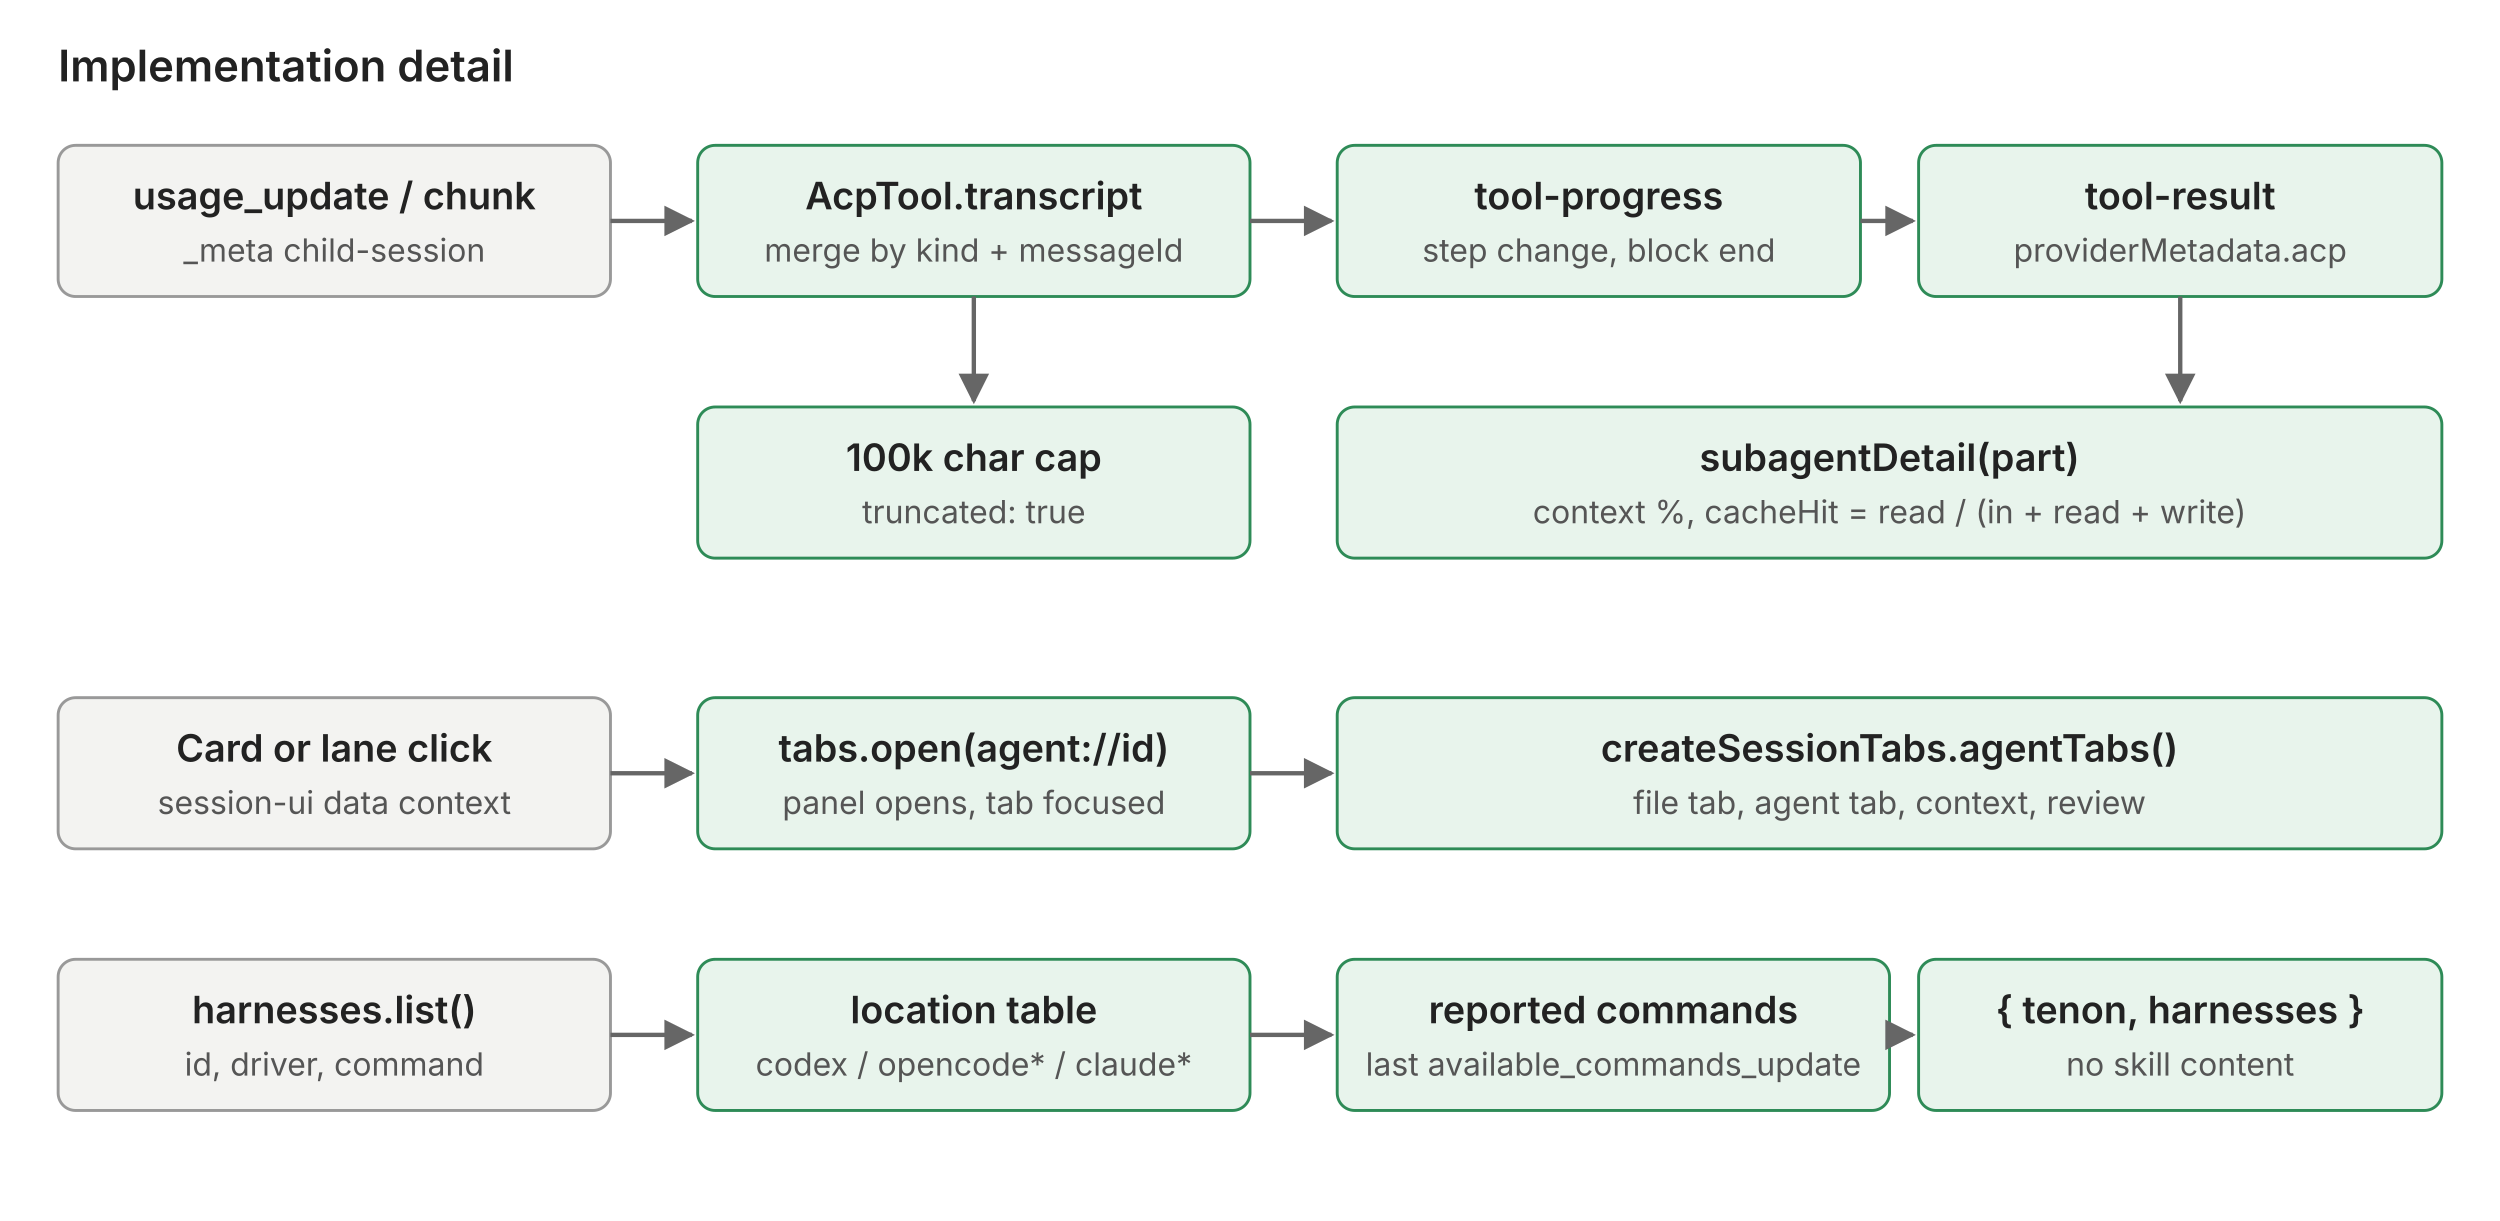
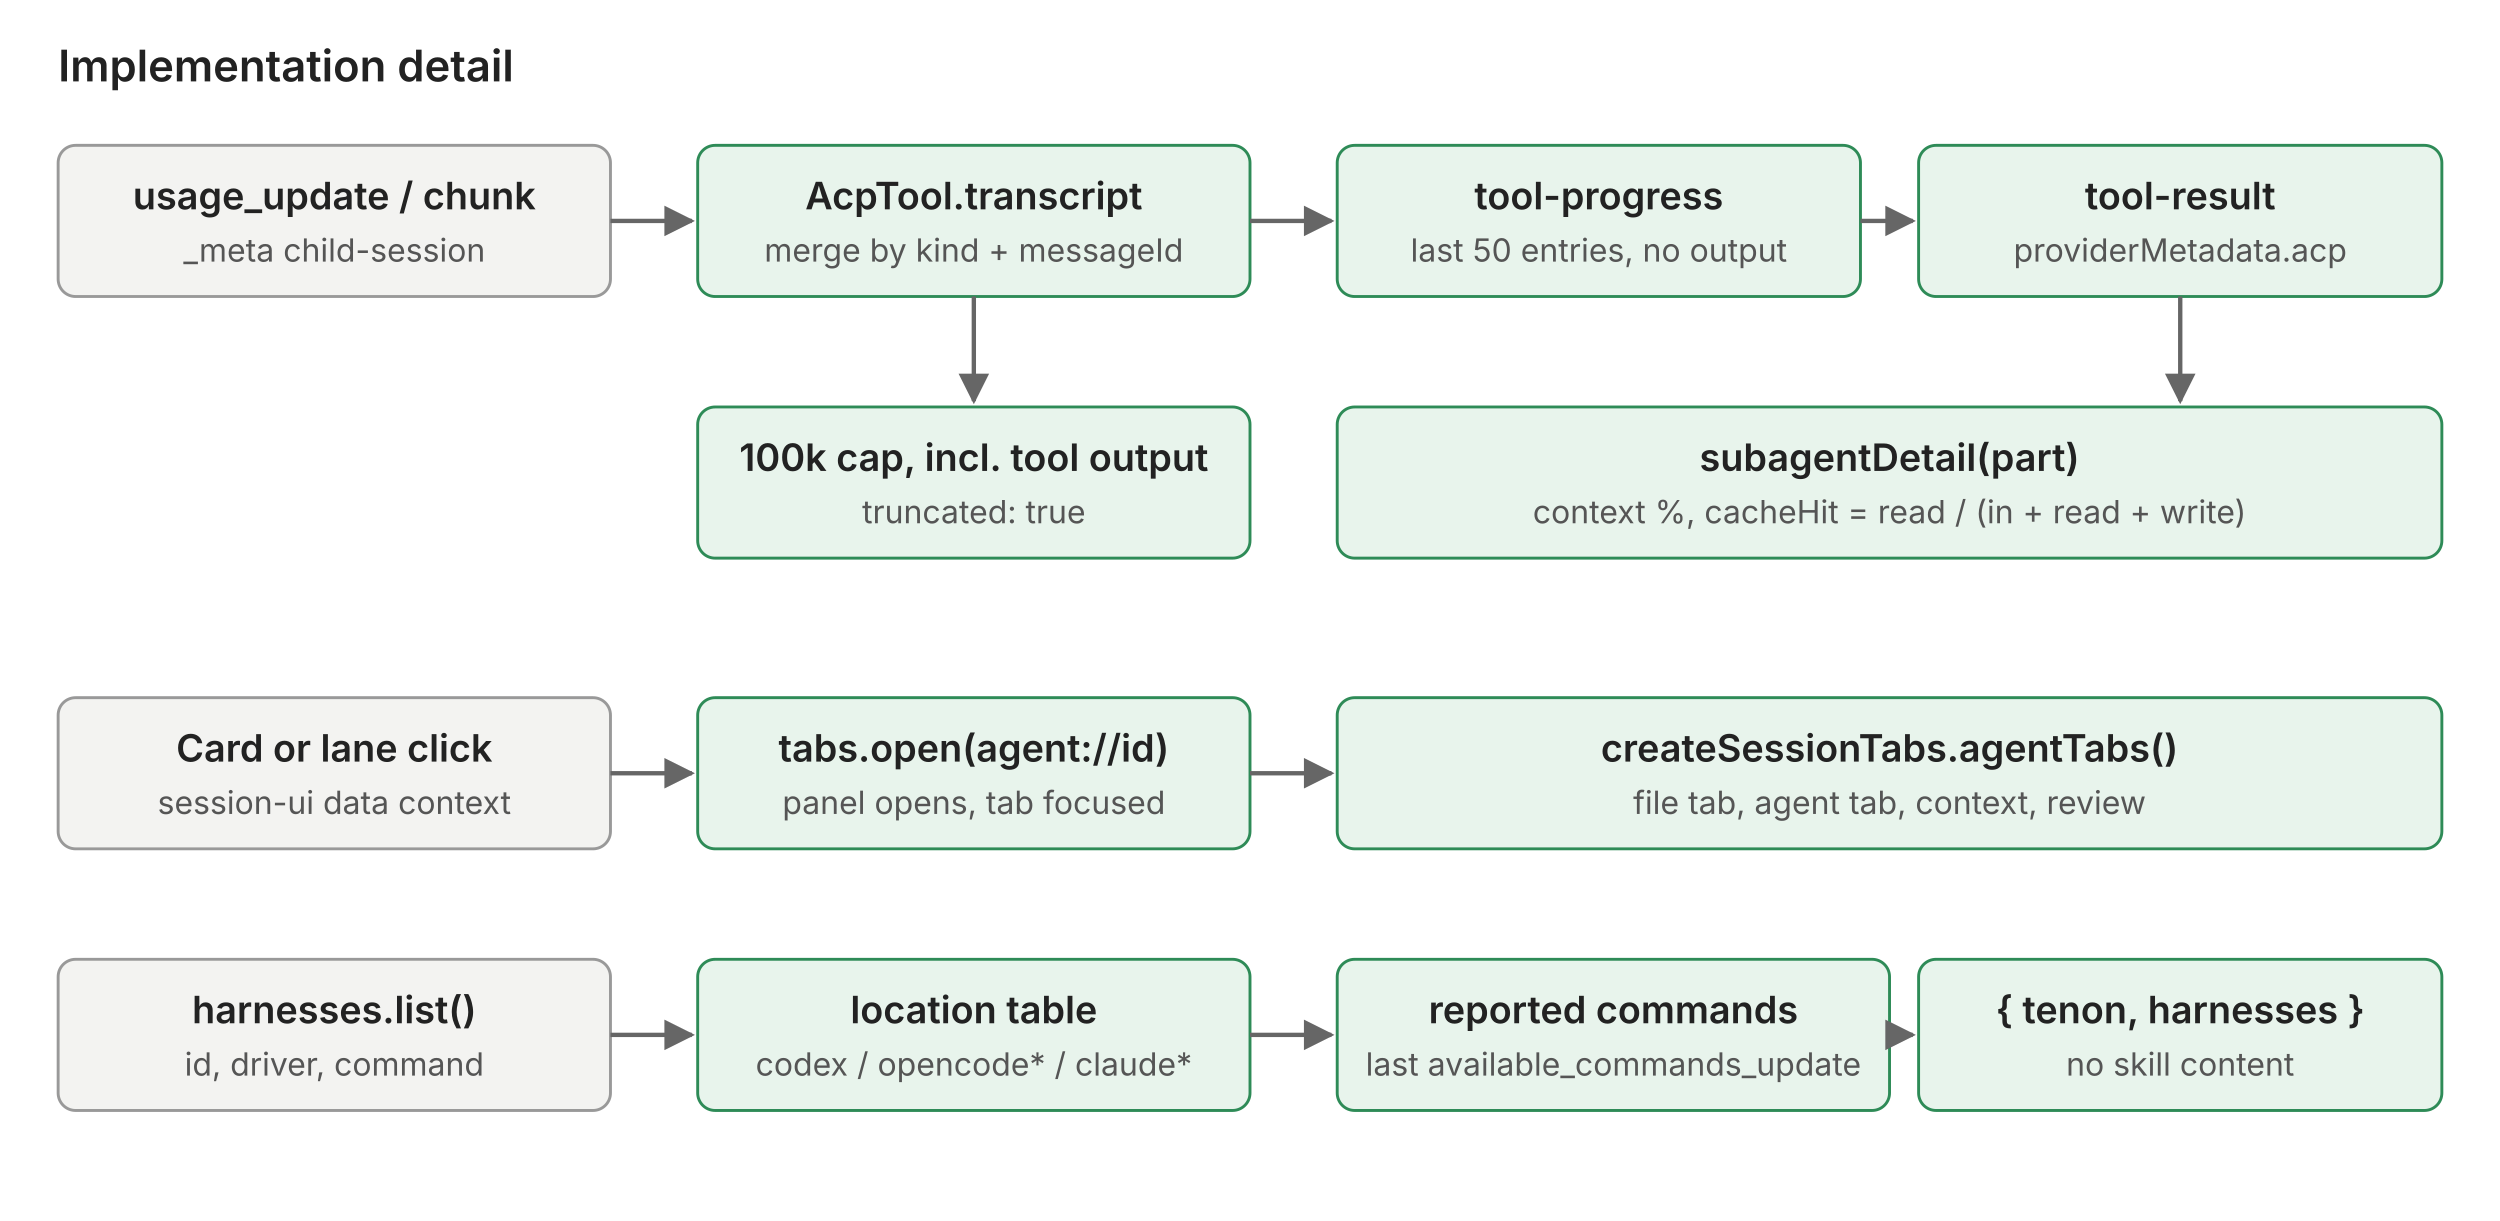
<svg xmlns="http://www.w3.org/2000/svg" viewBox="0 0 860 420" font-family="-apple-system,Segoe UI,sans-serif">
  <rect width="860" height="420" fill="#fff" />
  <defs>
    <marker id="a" viewBox="0 0 10 10" refX="9" refY="5" markerWidth="7" markerHeight="7" orient="auto">
      <path d="M0 0L10 5L0 10z" fill="#666" />
    </marker>
  </defs>
  <text x="20" y="28" font-size="15" font-weight="600" fill="#222">Implementation detail</text>
  <g>
    <rect x="20" y="50" width="190" height="52" rx="6" fill="#f3f3f1" stroke="#999" />
    <text x="115" y="72" text-anchor="middle" font-size="13" font-weight="600" fill="#222">usage_update / chunk</text>
    <text x="115" y="90" text-anchor="middle" font-size="11" fill="#555">_meta child-session</text>
  </g>
  <g>
    <rect x="240" y="50" width="190" height="52" rx="6" fill="#e8f4ec" stroke="#2e8b57" />
    <text x="335" y="72" text-anchor="middle" font-size="13" font-weight="600" fill="#222">AcpTool.transcript</text>
    <text x="335" y="90" text-anchor="middle" font-size="11" fill="#555">merge by kind + messageId</text>
  </g>
  <g>
    <rect x="460" y="50" width="180" height="52" rx="6" fill="#e8f4ec" stroke="#2e8b57" />
    <text x="550" y="72" text-anchor="middle" font-size="13" font-weight="600" fill="#222">tool-progress</text>
-     <text x="550" y="90" text-anchor="middle" font-size="11" fill="#555">step change, block end</text>
+     <text x="550" y="90" text-anchor="middle" font-size="11" fill="#555">last 50 entries, no output</text>
  </g>
  <g>
    <rect x="660" y="50" width="180" height="52" rx="6" fill="#e8f4ec" stroke="#2e8b57" />
    <text x="750" y="72" text-anchor="middle" font-size="13" font-weight="600" fill="#222">tool-result</text>
    <text x="750" y="90" text-anchor="middle" font-size="11" fill="#555">providerMetadata.acp</text>
  </g>
  <g>
    <rect x="240" y="140" width="190" height="52" rx="6" fill="#e8f4ec" stroke="#2e8b57" />
-     <text x="335" y="162" text-anchor="middle" font-size="13" font-weight="600" fill="#222">100k char cap</text>
+     <text x="335" y="162" text-anchor="middle" font-size="13" font-weight="600" fill="#222">100k cap, incl. tool output</text>
    <text x="335" y="180" text-anchor="middle" font-size="11" fill="#555">truncated: true</text>
  </g>
  <g>
    <rect x="460" y="140" width="380" height="52" rx="6" fill="#e8f4ec" stroke="#2e8b57" />
    <text x="650" y="162" text-anchor="middle" font-size="13" font-weight="600" fill="#222">subagentDetail(part)</text>
    <text x="650" y="180" text-anchor="middle" font-size="11" fill="#555">context %, cacheHit = read / (in + read + write)</text>
  </g>
  <g>
    <rect x="20" y="240" width="190" height="52" rx="6" fill="#f3f3f1" stroke="#999" />
    <text x="115" y="262" text-anchor="middle" font-size="13" font-weight="600" fill="#222">Card or lane click</text>
    <text x="115" y="280" text-anchor="middle" font-size="11" fill="#555">session-ui data context</text>
  </g>
  <g>
    <rect x="240" y="240" width="190" height="52" rx="6" fill="#e8f4ec" stroke="#2e8b57" />
    <text x="335" y="262" text-anchor="middle" font-size="13" font-weight="600" fill="#222">tabs.open(agent://id)</text>
    <text x="335" y="280" text-anchor="middle" font-size="11" fill="#555">panel opens, tab focused</text>
  </g>
  <g>
    <rect x="460" y="240" width="380" height="52" rx="6" fill="#e8f4ec" stroke="#2e8b57" />
    <text x="650" y="262" text-anchor="middle" font-size="13" font-weight="600" fill="#222">createSessionTabs.agentTabs()</text>
    <text x="650" y="280" text-anchor="middle" font-size="11" fill="#555">file tab, agent tab, context, review</text>
  </g>
  <g>
    <rect x="20" y="330" width="190" height="52" rx="6" fill="#f3f3f1" stroke="#999" />
    <text x="115" y="352" text-anchor="middle" font-size="13" font-weight="600" fill="#222">harnesses.list()</text>
    <text x="115" y="370" text-anchor="middle" font-size="11" fill="#555">id, driver, command</text>
  </g>
  <g>
    <rect x="240" y="330" width="190" height="52" rx="6" fill="#e8f4ec" stroke="#2e8b57" />
    <text x="335" y="352" text-anchor="middle" font-size="13" font-weight="600" fill="#222">location table</text>
    <text x="335" y="370" text-anchor="middle" font-size="11" fill="#555">codex / opencode* / claude*</text>
  </g>
  <g>
    <rect x="460" y="330" width="190" height="52" rx="6" fill="#e8f4ec" stroke="#2e8b57" />
    <text x="555" y="352" text-anchor="middle" font-size="13" font-weight="600" fill="#222">reported commands</text>
    <text x="555" y="370" text-anchor="middle" font-size="11" fill="#555">last available_commands_update</text>
  </g>
  <g>
    <rect x="660" y="330" width="180" height="52" rx="6" fill="#e8f4ec" stroke="#2e8b57" />
    <text x="750" y="352" text-anchor="middle" font-size="13" font-weight="600" fill="#222">{ tenon, harnesses }</text>
    <text x="750" y="370" text-anchor="middle" font-size="11" fill="#555">no skill content</text>
  </g>
  <line x1="210" y1="76" x2="238" y2="76" stroke="#666" stroke-width="1.5" marker-end="url(#a)" />
  <line x1="430" y1="76" x2="458" y2="76" stroke="#666" stroke-width="1.5" marker-end="url(#a)" />
  <line x1="640" y1="76" x2="658" y2="76" stroke="#666" stroke-width="1.5" marker-end="url(#a)" />
  <line x1="335" y1="102" x2="335" y2="138" stroke="#666" stroke-width="1.5" marker-end="url(#a)" />
  <line x1="750" y1="102" x2="750" y2="138" stroke="#666" stroke-width="1.5" marker-end="url(#a)" />
  <line x1="210" y1="266" x2="238" y2="266" stroke="#666" stroke-width="1.5" marker-end="url(#a)" />
  <line x1="430" y1="266" x2="458" y2="266" stroke="#666" stroke-width="1.5" marker-end="url(#a)" />
  <line x1="210" y1="356" x2="238" y2="356" stroke="#666" stroke-width="1.5" marker-end="url(#a)" />
  <line x1="430" y1="356" x2="458" y2="356" stroke="#666" stroke-width="1.5" marker-end="url(#a)" />
  <line x1="650" y1="356" x2="658" y2="356" stroke="#666" stroke-width="1.5" marker-end="url(#a)" />
</svg>
